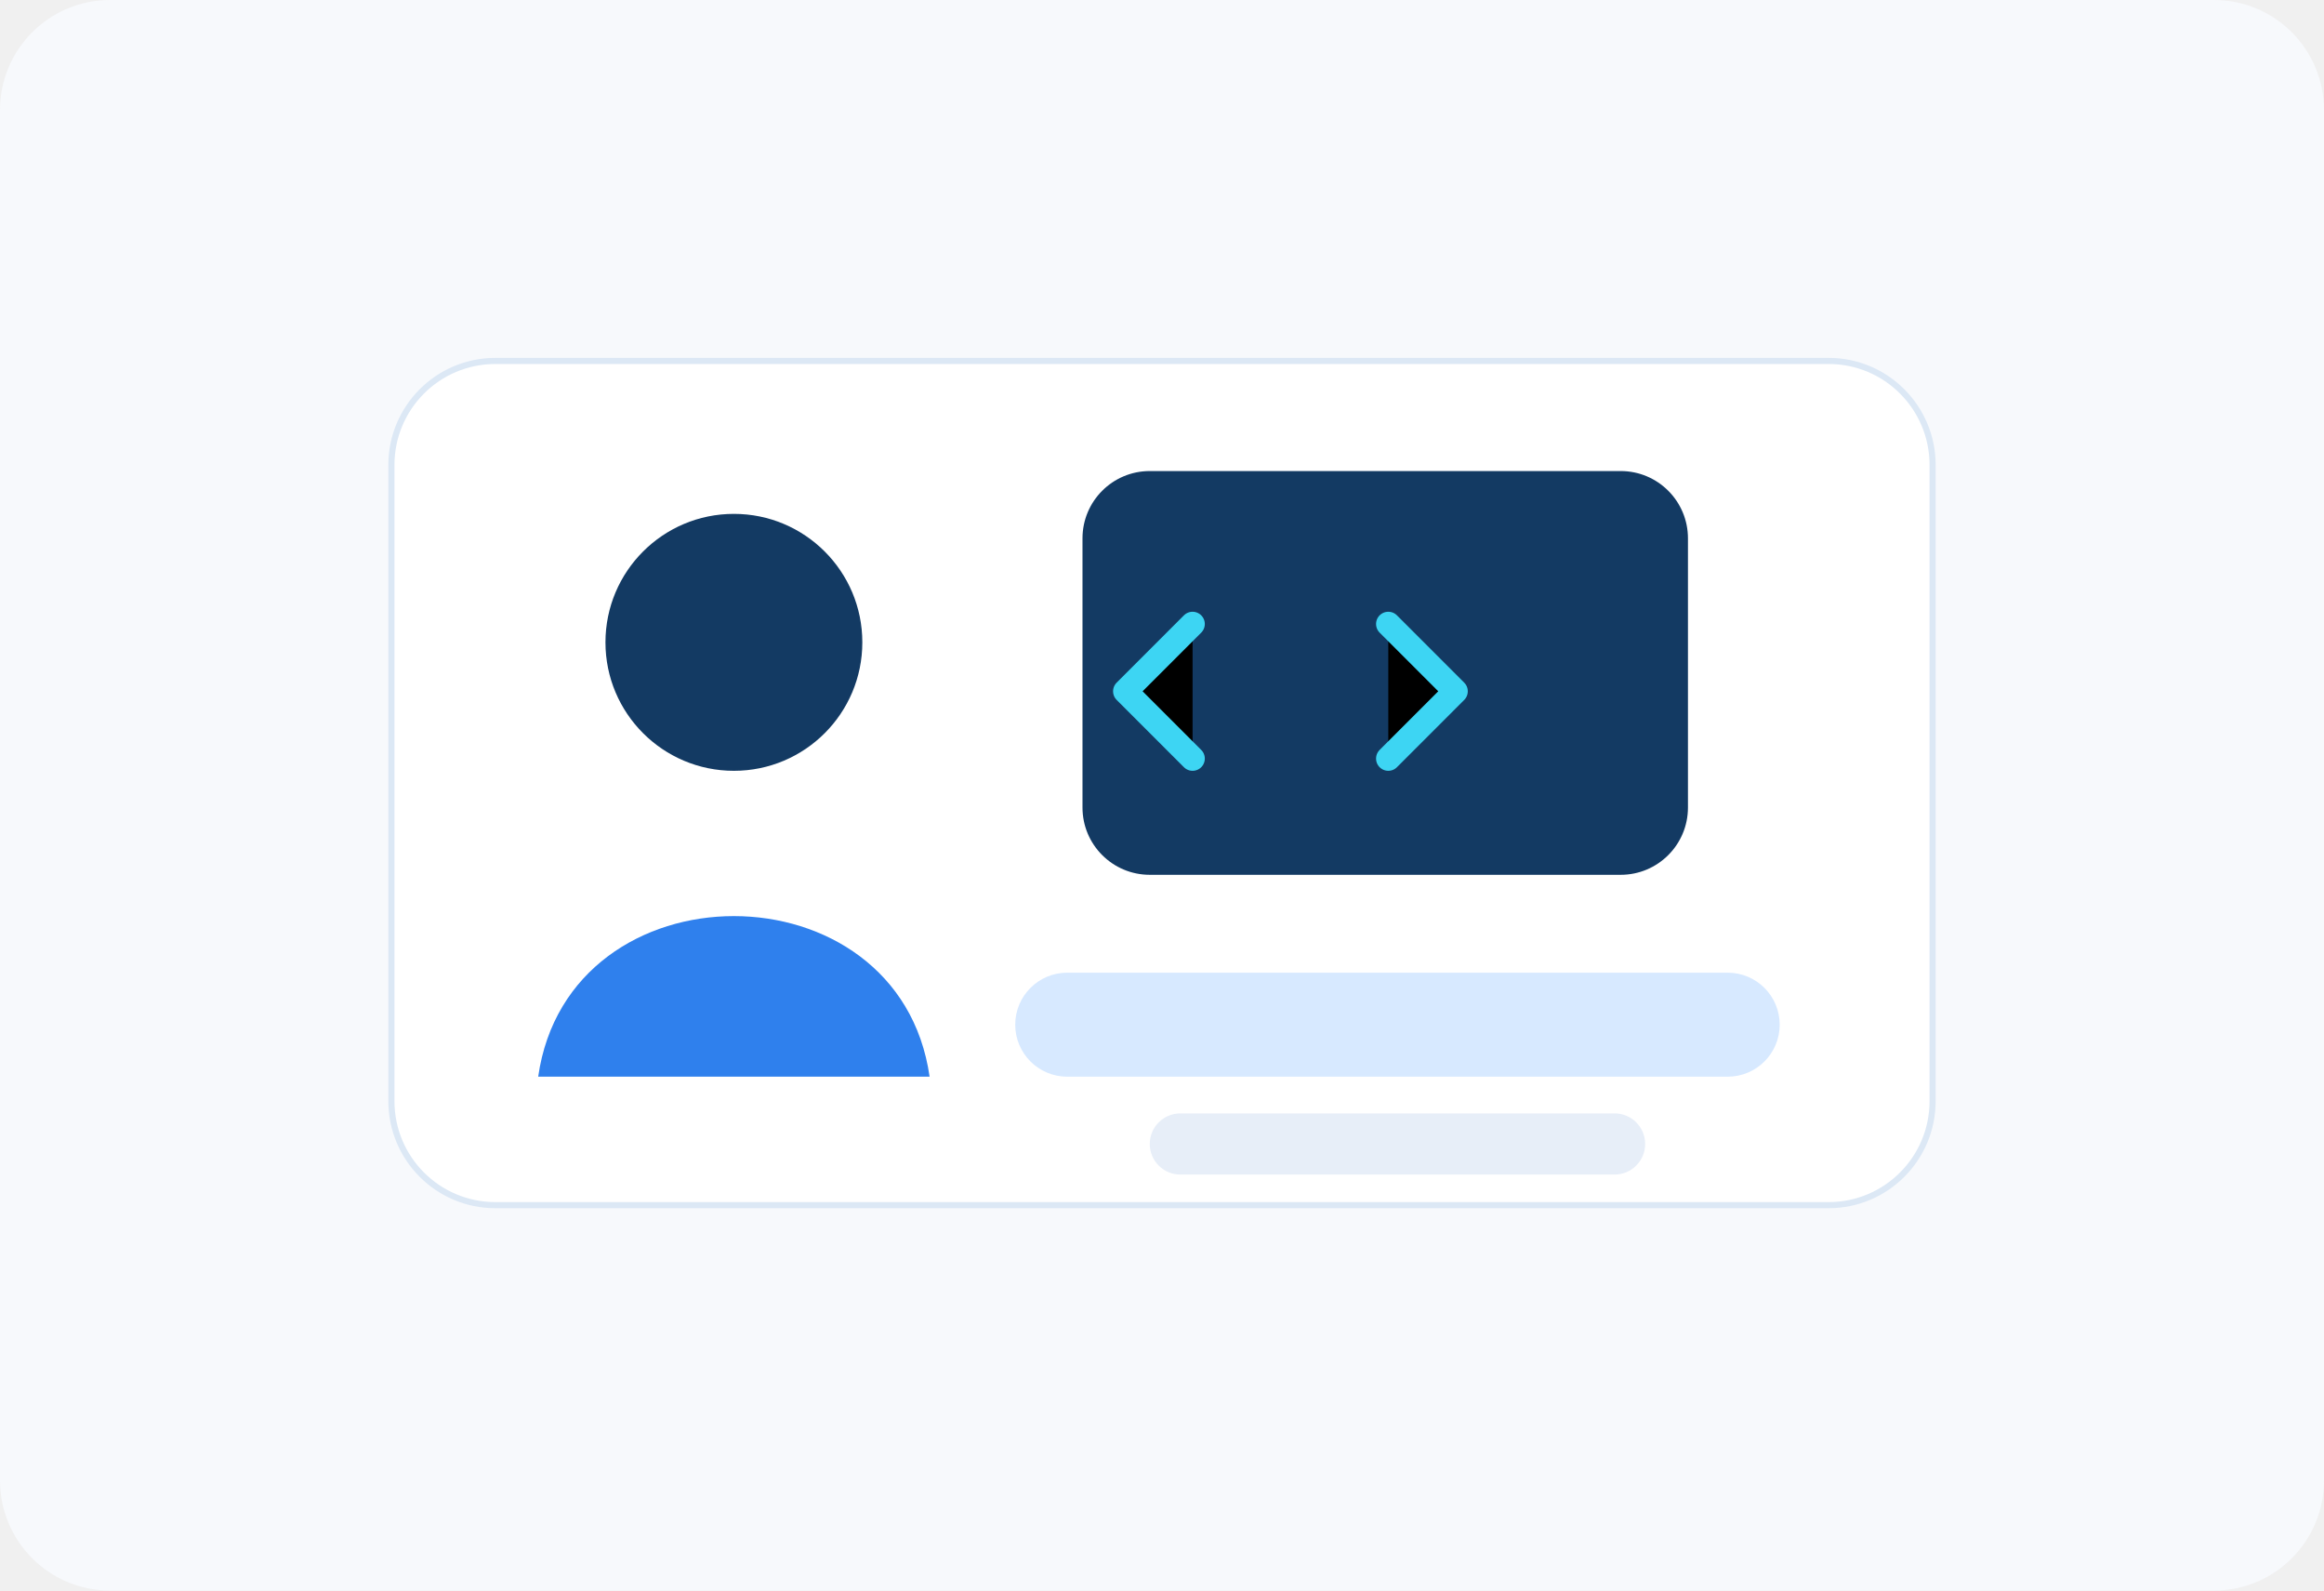
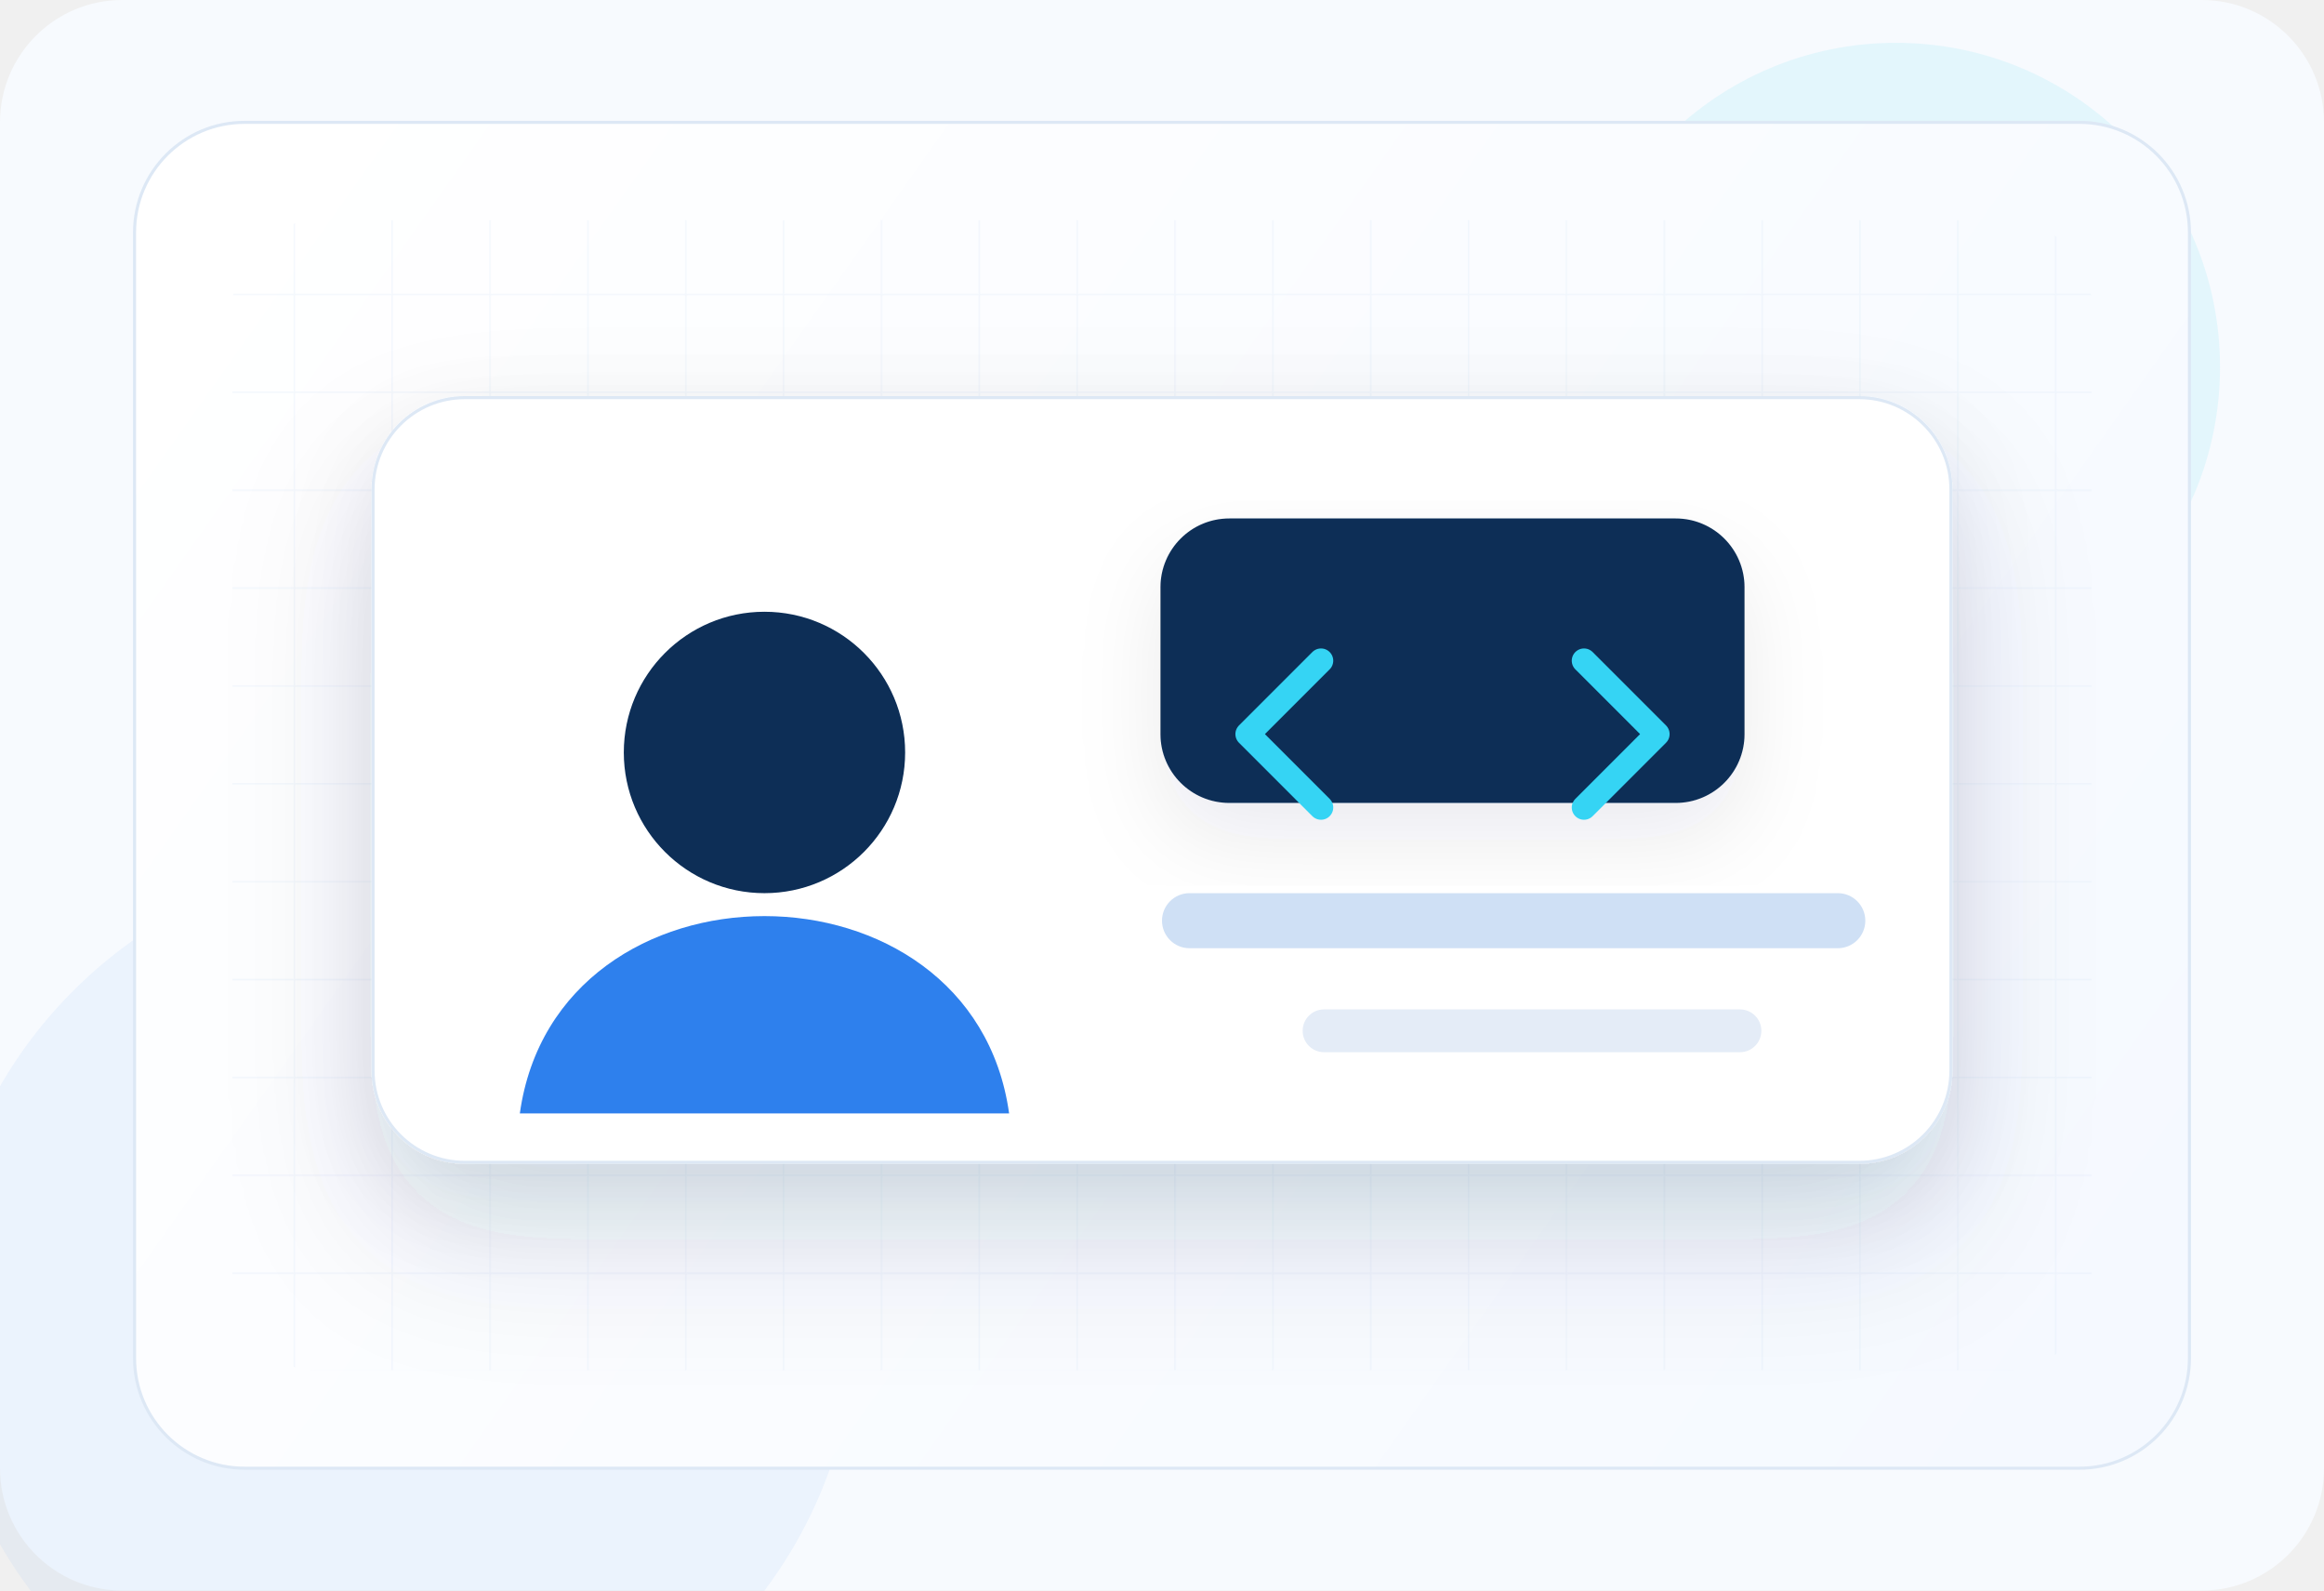
- <svg xmlns="http://www.w3.org/2000/svg" width="760" height="520" viewBox="0 0 760 520" role="img" aria-labelledby="title desc">
-   <rect width="760" height="520" rx="36" fill="#F7F9FC" />
-   <rect x="128" y="118" width="504" height="276" rx="34" fill="#fff" stroke="#DCE8F5" stroke-width="2" />
-   <rect x="354" y="154" width="198" height="132" rx="22" fill="#133A63" />
-   <path d="m390 204-22 22 22 22m64-44 22 22-22 22" stroke="#3DD5F3" stroke-width="8" stroke-linecap="round" stroke-linejoin="round" />
-   <circle cx="240" cy="210" r="42" fill="#133A63" />
-   <path d="M176 352c10-70 118-70 128 0" fill="#2F80ED" />
-   <rect x="332" y="318" width="250" height="34" rx="17" fill="#D7E9FF" />
-   <rect x="376" y="364" width="162" height="20" rx="10" fill="#E7EEF8" />
+ <svg xmlns="http://www.w3.org/2000/svg" width="760" height="520" viewBox="0 0 760 520" role="img" aria-labelledby="engineer-working-title engineer-working-desc">
+   <defs>
+     <linearGradient id="engineer-working-blue" x1="96" y1="70" x2="660" y2="456" gradientUnits="userSpaceOnUse">
+       <stop offset="0" stop-color="#0B2D57" />
+       <stop offset=".58" stop-color="#1F6FE5" />
+       <stop offset="1" stop-color="#34D4F4" />
+     </linearGradient>
+     <linearGradient id="engineer-working-surface" x1="80" y1="48" x2="680" y2="472" gradientUnits="userSpaceOnUse">
+       <stop offset="0" stop-color="#FFFFFF" />
+       <stop offset="1" stop-color="#F5F9FF" />
+     </linearGradient>
+     <filter id="engineer-working-shadow" x="-20%" y="-20%" width="140%" height="150%">
+       <feDropShadow dx="0" dy="24" stdDeviation="24" flood-color="#0B2D57" flood-opacity=".12" />
+     </filter>
+     <filter id="engineer-working-soft" x="-20%" y="-20%" width="140%" height="150%">
+       <feDropShadow dx="0" dy="12" stdDeviation="14" flood-color="#0B2D57" flood-opacity=".08" />
+     </filter>
+     <pattern id="engineer-working-grid" width="32" height="32" patternUnits="userSpaceOnUse">
+       <path d="M32 0H0v32" fill="none" stroke="#D7E5F5" stroke-width="1" opacity=".55" />
+     </pattern>
+   </defs>
+   <rect width="760" height="520" rx="40" fill="#F7FAFE" />
+   <circle cx="620" cy="120" r="106" fill="#78E0F2" opacity=".16" />
+   <circle cx="130" cy="430" r="150" fill="#2F80ED" opacity=".06" />
+   <rect x="44" y="40" width="672" height="440" rx="36" fill="url(#engineer-working-surface)" stroke="#DDE8F5" />
+   <rect x="76" y="72" width="608" height="376" rx="28" fill="url(#engineer-working-grid)" opacity=".45" />
+   <g filter="url(#engineer-working-shadow)">
+     <rect x="122" y="130" width="516" height="250" rx="30" fill="#FFFFFF" stroke="#DDE8F5" filter="url(#engineer-working-soft)" />
+     <circle cx="250" cy="246" r="46" fill="#0B2D57" />
+     <path d="M170 364c12-86 148-86 160 0" fill="#2F80ED" />
+     <rect x="380" y="170" width="190" height="92" rx="22" fill="#0B2D57" stroke="#0B2D57" filter="url(#engineer-working-soft)" />
+     <path d="M432 216l-24 24 24 24M518 216l24 24-24 24" fill="none" stroke="#34D4F4" stroke-width="8" stroke-linecap="round" stroke-linejoin="round" />
+     <rect x="380" y="292" width="230" height="18" rx="9" fill="#CFE0F5" />
+     <rect x="426" y="330" width="150" height="14" rx="7" fill="#E4ECF7" />
+   </g>
</svg>
